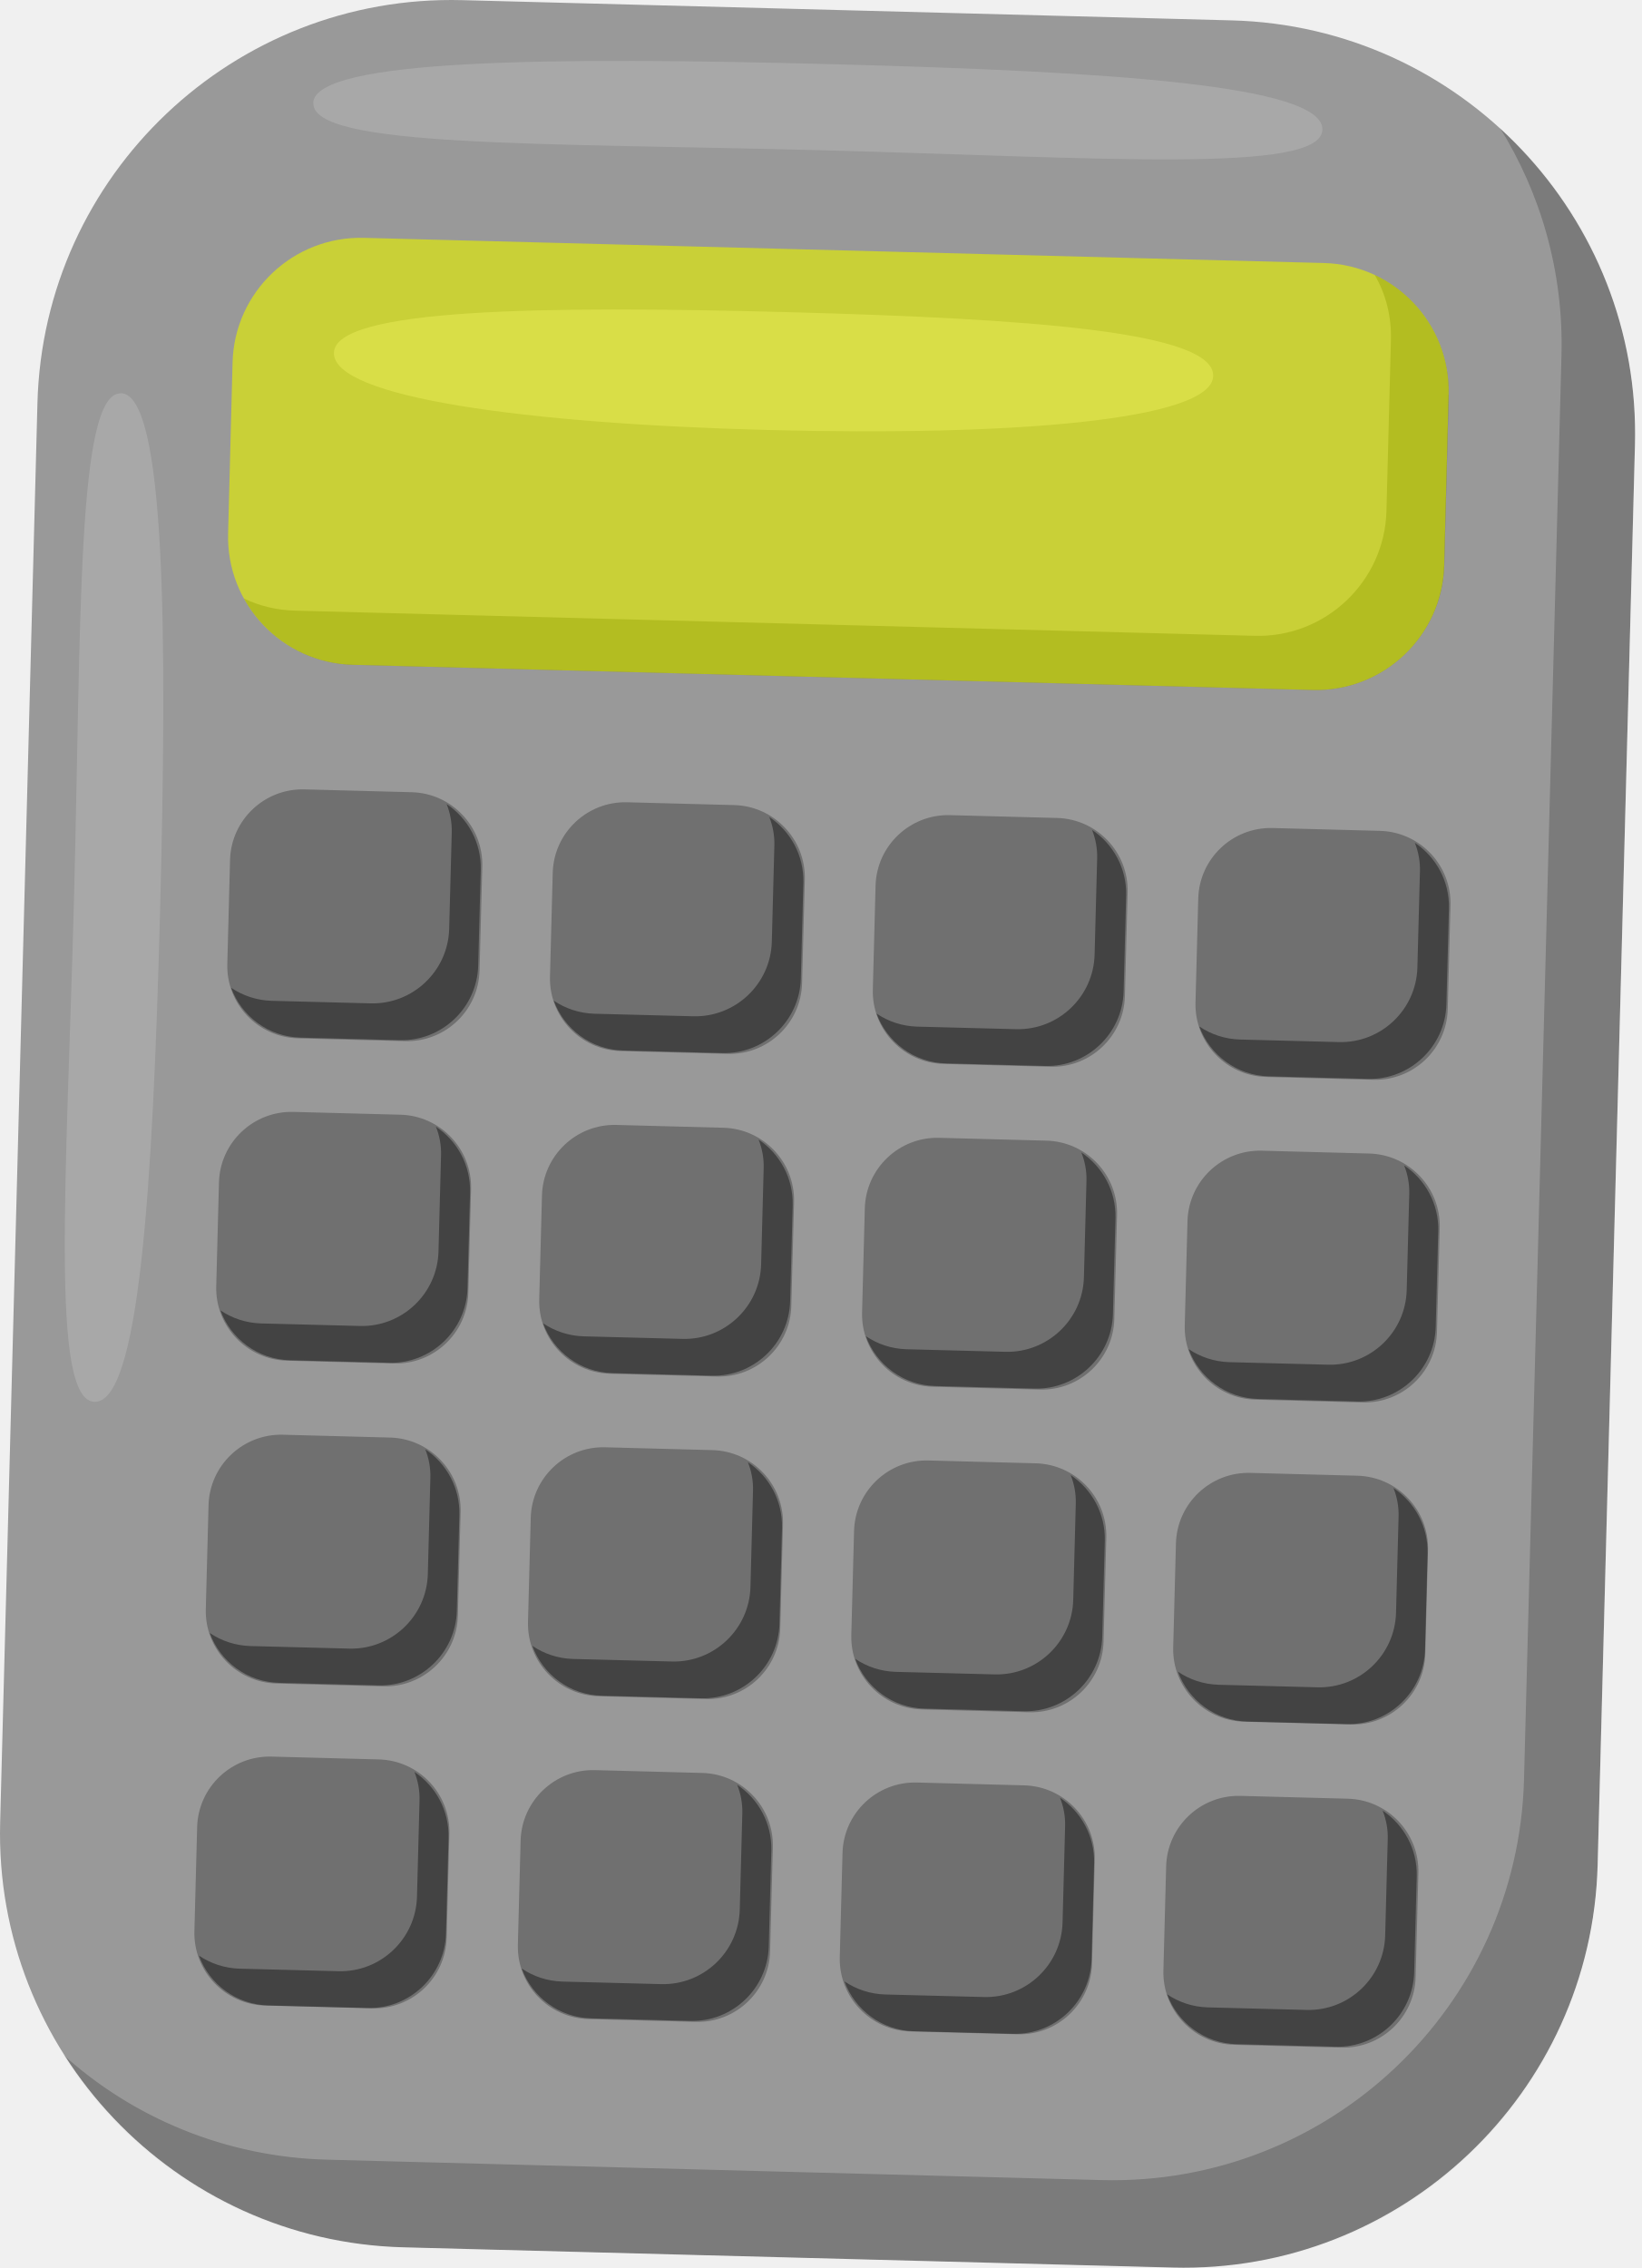
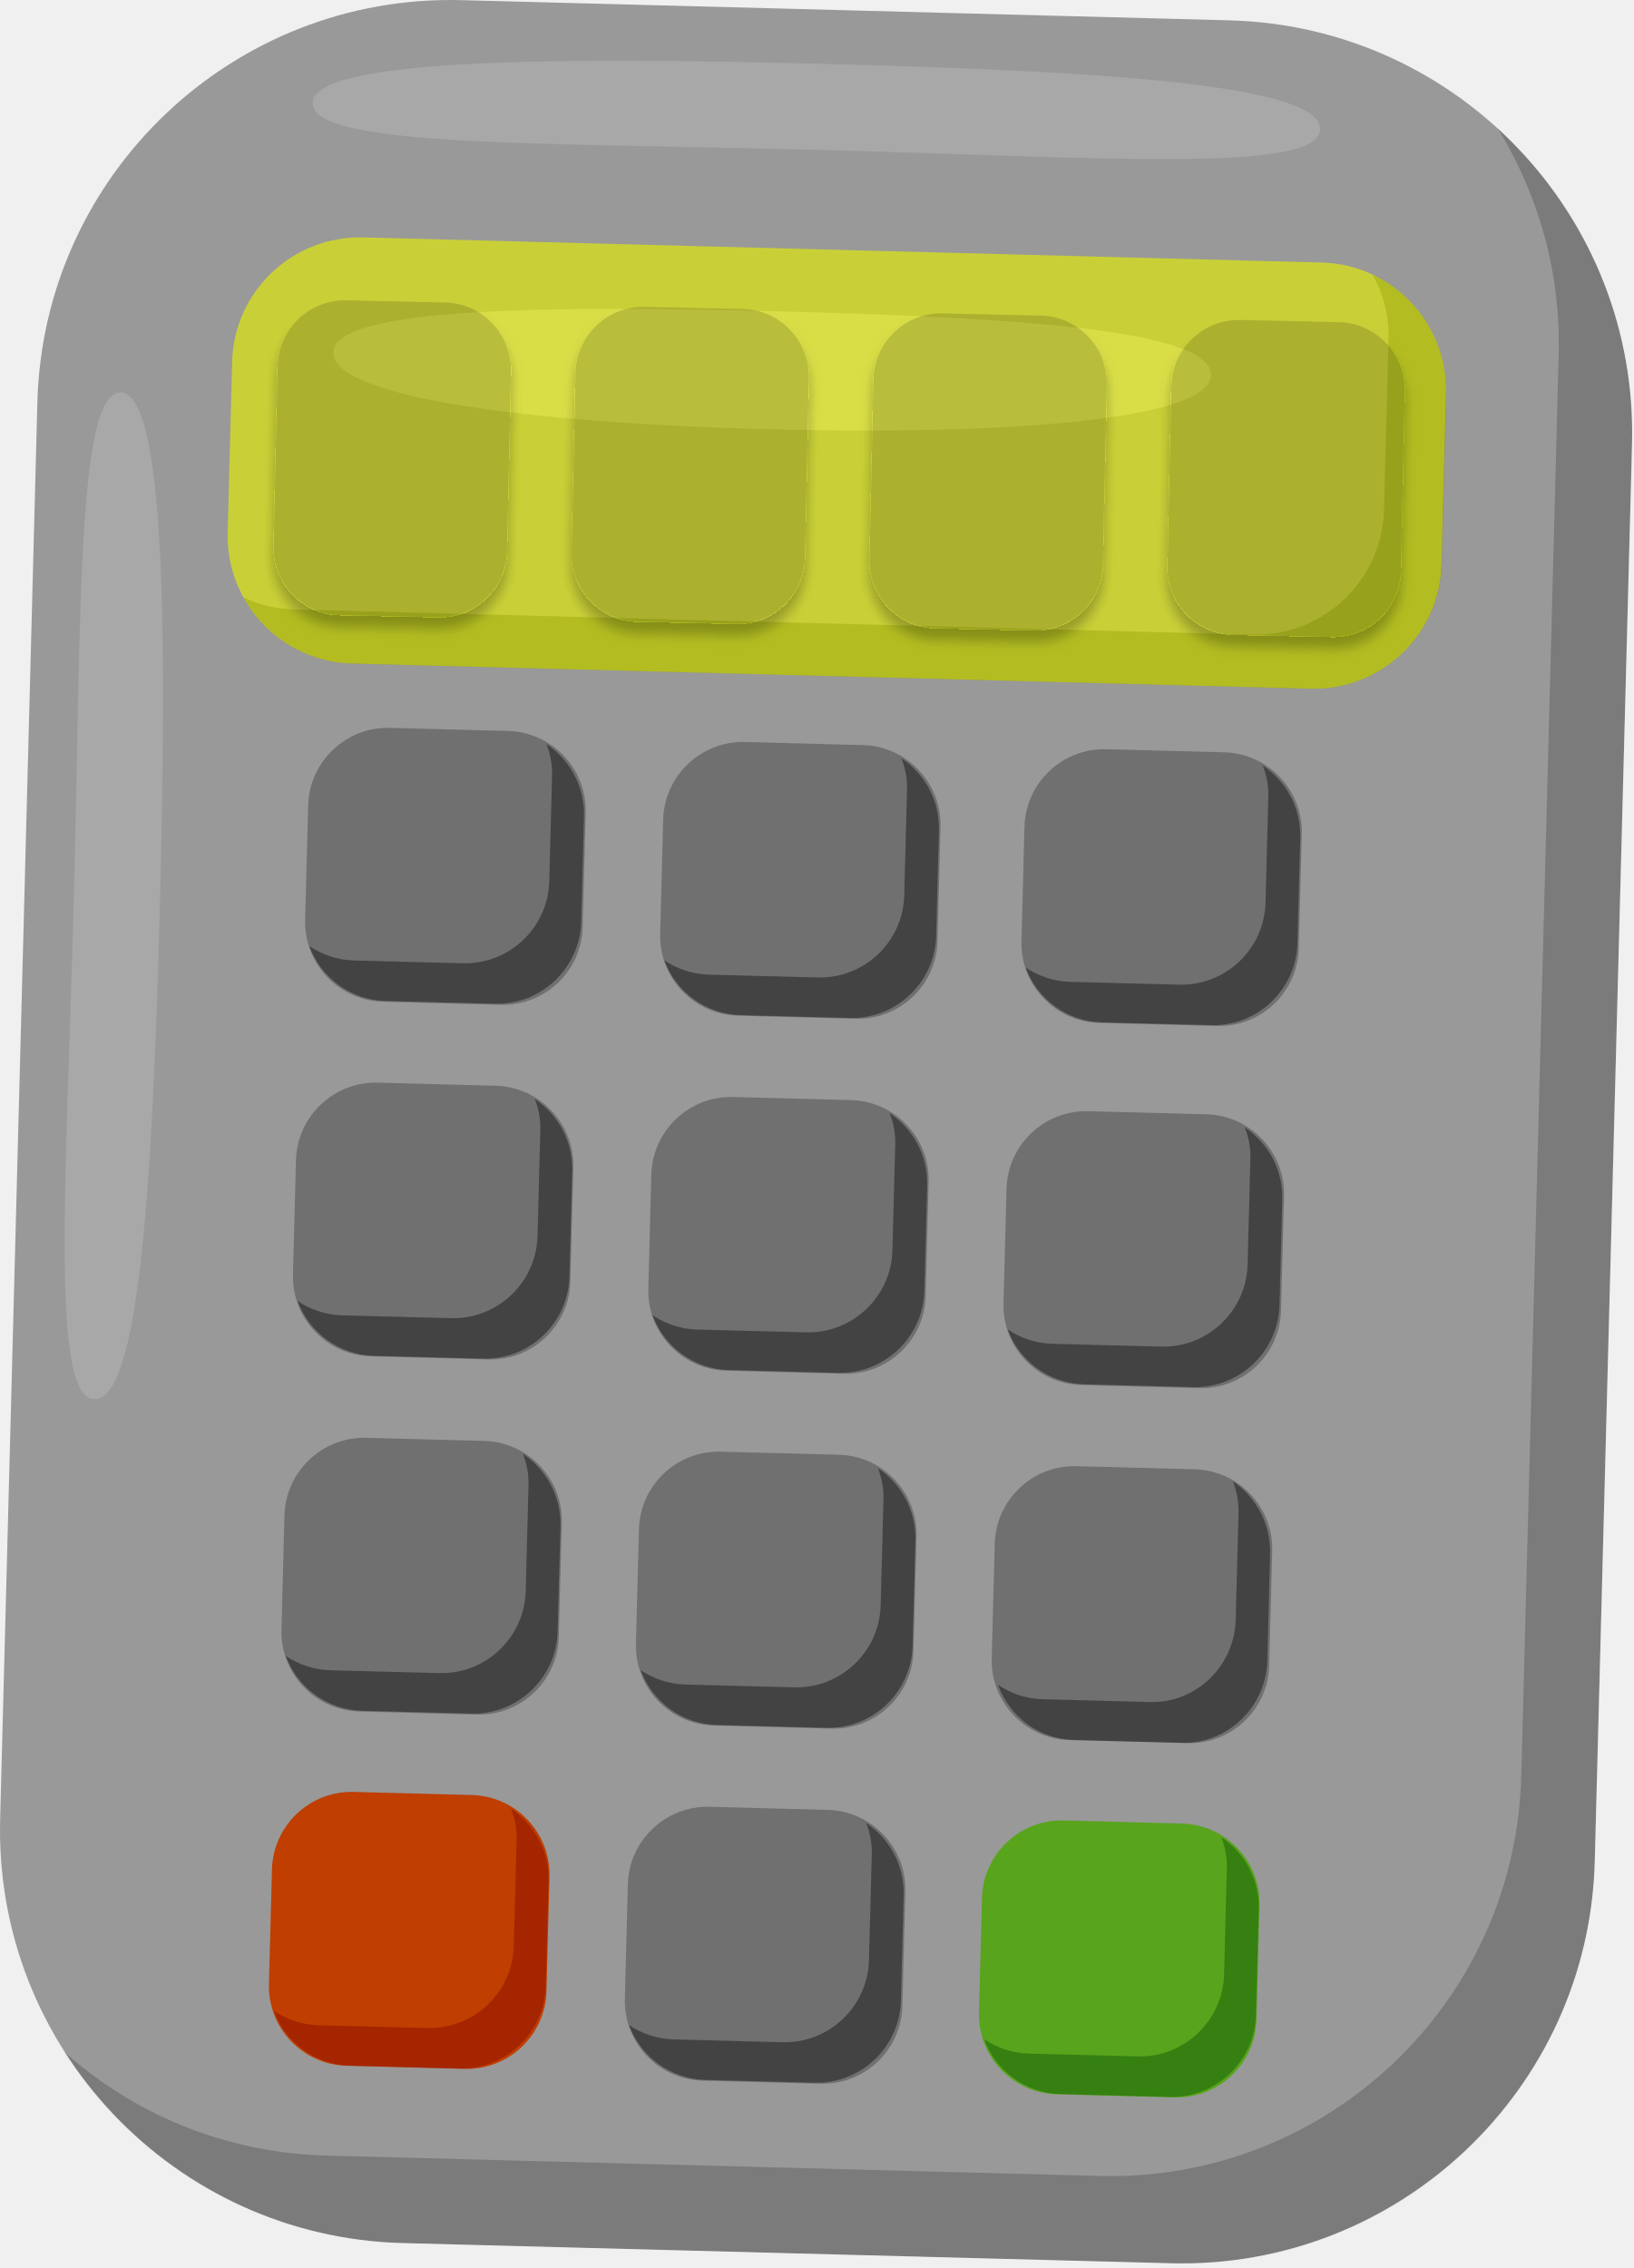
- <svg xmlns="http://www.w3.org/2000/svg" width="118" height="163" viewBox="0 0 118 163" fill="none">
-   <path d="M28.984 161.513L84.283 162.967C100.712 163.402 114.39 150.429 114.826 134.01L117.507 31.991C117.942 15.571 104.962 1.9 88.534 1.465L33.234 0.011C16.806 -0.424 3.127 12.548 2.691 28.968L0.011 130.987C-0.425 147.406 12.555 161.078 28.984 161.513Z" fill="#999999" />
-   <path d="M25.364 47.78L94.342 49.589C99.429 49.727 103.668 45.708 103.794 40.624L104.114 28.349C104.252 23.266 100.231 19.029 95.144 18.903L26.166 17.094C21.079 16.957 16.84 20.976 16.714 26.059L16.394 38.334C16.256 43.418 20.277 47.654 25.364 47.78Z" fill="#C9D037" />
-   <path d="M16.534 61.804L16.337 69.278C16.261 72.154 18.533 74.547 21.41 74.623L29.118 74.826C31.996 74.902 34.39 72.632 34.466 69.756L34.663 62.281C34.739 59.405 32.468 57.012 29.59 56.936L21.882 56.733C19.005 56.657 16.61 58.928 16.534 61.804Z" fill="#707070" />
+ <svg xmlns="http://www.w3.org/2000/svg" width="306" height="425" viewBox="0 0 306 425" fill="none">
+   <path d="M75.428 420.325L219.341 424.109C262.094 425.242 297.692 391.481 298.825 348.751L305.802 83.253C306.935 40.523 273.155 4.944 230.402 3.812L86.489 0.028C43.735 -1.105 8.137 32.656 7.004 75.386L0.028 340.884C-1.105 383.614 32.674 419.193 75.428 420.325Z" fill="#999999" />
+   <path d="M66.009 124.345L245.52 129.053C258.758 129.411 269.789 118.952 270.117 105.722L270.952 73.778C271.31 60.548 260.845 49.523 247.607 49.195L68.096 44.487C54.859 44.13 43.827 54.589 43.499 67.819L42.665 99.762C42.307 112.992 52.772 124.017 66.009 124.345Z" fill="#C9D037" />
+   <path d="M57.743 150.938L57.177 172.378C56.96 180.628 63.475 187.493 71.73 187.71L93.838 188.293C102.093 188.51 108.961 181.998 109.179 173.748L109.744 152.308C109.962 144.058 103.447 137.194 95.192 136.976L73.084 136.394C64.829 136.176 57.96 142.688 57.743 150.938Z" fill="#707070" />
  <g style="mix-blend-mode:overlay" opacity="0.4">
-     <path d="M34.552 62.493L34.368 69.398C34.288 72.432 31.756 74.836 28.721 74.756L21.606 74.573C19.292 74.516 17.356 73.039 16.611 70.989C17.459 71.562 18.456 71.894 19.521 71.928L26.635 72.111C29.671 72.192 32.203 69.787 32.283 66.753L32.467 59.848C32.489 59.127 32.352 58.417 32.1 57.787C33.635 58.818 34.597 60.558 34.552 62.505V62.493Z" fill="black" />
+     <path d="M109.425 152.918L108.899 172.723C108.669 181.426 101.407 188.324 92.698 188.094L72.291 187.568C65.653 187.404 60.099 183.167 57.964 177.288C60.395 178.93 63.254 179.883 66.31 179.981L86.717 180.507C95.426 180.737 102.688 173.84 102.918 165.136L103.444 145.332C103.51 143.262 103.115 141.226 102.392 139.42C106.796 142.376 109.556 147.368 109.425 152.951V152.918Z" fill="black" />
  </g>
-   <path d="M39.528 70.192L39.725 62.729C39.801 59.856 42.199 57.583 45.073 57.659L52.769 57.861C55.644 57.937 57.918 60.334 57.843 63.207L57.646 70.669C57.57 73.542 55.172 75.816 52.298 75.74L44.602 75.537C41.727 75.462 39.453 73.065 39.528 70.192Z" fill="#707070" />
+   <path d="M123.697 174.994L124.262 153.587C124.479 145.346 131.357 138.825 139.603 139.043L161.678 139.624C169.923 139.842 176.448 146.716 176.231 154.956L175.666 176.363C175.449 184.604 168.571 191.125 160.325 190.908L138.25 190.326C130.005 190.109 123.48 183.235 123.697 174.994Z" fill="#707070" />
  <g style="mix-blend-mode:overlay" opacity="0.4">
-     <path d="M57.739 63.421L57.556 70.325C57.476 73.359 54.944 75.764 51.908 75.684L44.794 75.501C42.479 75.443 40.543 73.955 39.799 71.917C40.646 72.489 41.643 72.821 42.709 72.856L49.823 73.039C52.859 73.119 55.391 70.714 55.471 67.68L55.654 60.776C55.677 60.054 55.54 59.345 55.288 58.715C56.823 59.745 57.785 61.486 57.739 63.432V63.421Z" fill="black" />
+     <path d="M175.936 155.579L175.41 175.383C175.18 184.087 167.918 190.984 159.21 190.754L138.802 190.229C132.164 190.064 126.611 185.795 124.475 179.948C126.907 181.591 129.766 182.543 132.822 182.642L153.229 183.167C161.937 183.397 169.2 176.5 169.43 167.796L169.955 147.992C170.021 145.923 169.627 143.886 168.904 142.08C173.307 145.036 176.068 150.028 175.936 155.612V155.579Z" fill="black" />
  </g>
-   <path d="M62.731 71.118L62.928 63.655C63.004 60.782 65.401 58.509 68.276 58.584L75.972 58.787C78.846 58.863 81.121 61.259 81.045 64.132L80.848 71.595C80.773 74.468 78.375 76.742 75.5 76.666L67.804 76.463C64.93 76.387 62.655 73.991 62.731 71.118Z" fill="#707070" />
+   <path d="M191.394 176.345L191.959 154.938C192.176 146.698 199.054 140.177 207.299 140.394L229.375 140.975C237.62 141.193 244.145 148.067 243.927 156.308L243.363 177.714C243.145 185.955 236.267 192.476 228.022 192.259L205.947 191.678C197.701 191.46 191.177 184.586 191.394 176.345Z" fill="#707070" />
  <g style="mix-blend-mode:overlay" opacity="0.4">
-     <path d="M80.938 64.348L80.755 71.253C80.674 74.287 78.143 76.691 75.107 76.611L67.992 76.428C65.678 76.371 63.742 74.882 62.997 72.844C63.845 73.417 64.842 73.749 65.907 73.783L73.022 73.966C76.058 74.046 78.589 71.642 78.67 68.608L78.853 61.703C78.876 60.982 78.738 60.272 78.486 59.642C80.021 60.673 80.984 62.413 80.938 64.36V64.348Z" fill="black" />
+     <path d="M243.633 156.93L243.107 176.734C242.877 185.438 235.615 192.335 226.907 192.105L206.499 191.58C199.861 191.415 194.308 187.146 192.172 181.3C194.603 182.942 197.462 183.894 200.519 183.993L220.926 184.518C229.634 184.748 236.896 177.851 237.127 169.147L237.652 149.343C237.718 147.274 237.324 145.237 236.601 143.431C241.004 146.387 243.764 151.379 243.633 156.963V156.93Z" fill="black" />
  </g>
-   <path d="M86.119 64.581L85.922 72.055C85.846 74.931 88.118 77.324 90.996 77.4L98.703 77.603C101.581 77.679 103.975 75.409 104.051 72.532L104.248 65.058C104.324 62.182 102.053 59.789 99.175 59.713L91.467 59.51C88.59 59.434 86.195 61.704 86.119 64.581Z" fill="#707070" />
+   <path d="M54.895 238.827L55.46 217.421C55.677 209.18 62.556 202.658 70.801 202.876L92.876 203.457C101.122 203.675 107.646 210.549 107.429 218.79L106.864 240.196C106.647 248.437 99.769 254.958 91.523 254.741L69.448 254.159C61.203 253.942 54.678 247.068 54.895 238.827Z" fill="#707070" />
  <g style="mix-blend-mode:overlay" opacity="0.4">
-     <path d="M104.137 65.276L103.954 72.18C103.873 75.214 101.342 77.619 98.306 77.539L91.191 77.356C88.877 77.298 86.941 75.81 86.196 73.772C87.044 74.344 88.041 74.676 89.106 74.71L96.221 74.894C99.257 74.974 101.788 72.569 101.869 69.535L102.052 62.631C102.075 61.91 101.937 61.2 101.685 60.57C103.22 61.6 104.183 63.341 104.137 65.287V65.276Z" fill="black" />
+     <path d="M107.223 219.42L106.697 239.225C106.467 247.928 99.205 254.826 90.496 254.596L70.089 254.07C63.451 253.906 57.897 249.636 55.761 243.79C58.193 245.432 61.052 246.385 64.108 246.483L84.515 247.009C93.224 247.239 100.486 240.341 100.716 231.638L101.242 211.833C101.308 209.764 100.913 207.728 100.19 205.922C104.594 208.878 107.354 213.87 107.223 219.453V219.42Z" fill="black" />
  </g>
-   <path d="M15.541 92.445L15.738 84.982C15.813 82.109 18.211 79.836 21.086 79.912L28.782 80.114C31.656 80.19 33.931 82.587 33.855 85.46L33.658 92.922C33.583 95.796 31.185 98.069 28.31 97.993L20.614 97.79C17.74 97.715 15.465 95.318 15.541 92.445Z" fill="#707070" />
+   <path d="M121.477 241.514L122.042 220.108C122.259 211.867 129.137 205.346 137.382 205.563L159.458 206.144C167.703 206.362 174.228 213.236 174.01 221.477L173.446 242.884C173.228 251.124 166.35 257.645 158.105 257.428L136.03 256.846C127.784 256.629 121.26 249.755 121.477 241.514Z" fill="#707070" />
  <g style="mix-blend-mode:overlay" opacity="0.4">
-     <path d="M33.783 85.68L33.6 92.584C33.52 95.618 30.988 98.023 27.952 97.942L20.838 97.759C18.523 97.702 16.587 96.213 15.842 94.175C16.69 94.748 17.687 95.08 18.753 95.114L25.867 95.297C28.903 95.378 31.435 92.973 31.515 89.939L31.698 83.035C31.721 82.313 31.584 81.603 31.331 80.974C32.867 82.004 33.829 83.745 33.783 85.691V85.68Z" fill="black" />
+     <path d="M173.724 222.081L173.199 241.885C172.969 250.589 165.706 257.486 156.998 257.256L136.591 256.731C129.953 256.567 124.399 252.297 122.263 246.451C124.695 248.093 127.554 249.045 130.61 249.144L151.017 249.67C159.726 249.899 166.988 243.002 167.218 234.299L167.744 214.494C167.809 212.425 167.415 210.389 166.692 208.582C171.095 211.538 173.856 216.53 173.724 222.114V222.081Z" fill="black" />
  </g>
-   <path d="M38.755 93.382L38.952 85.919C39.028 83.047 41.425 80.773 44.3 80.849L51.996 81.052C54.87 81.127 57.145 83.524 57.069 86.397L56.873 93.86C56.797 96.733 54.399 99.006 51.524 98.93L43.828 98.728C40.954 98.652 38.679 96.255 38.755 93.382Z" fill="#707070" />
+   <path d="M188.598 222.771L188.033 244.21C187.815 252.461 194.331 259.325 202.585 259.542L224.694 260.125C232.949 260.342 239.817 253.831 240.034 245.58L240.6 224.141C240.817 215.89 234.302 209.026 226.047 208.808L203.939 208.226C195.684 208.008 188.816 214.52 188.598 222.771Z" fill="#707070" />
  <g style="mix-blend-mode:overlay" opacity="0.4">
-     <path d="M56.971 86.607L56.788 93.511C56.708 96.546 54.176 98.95 51.14 98.87L44.026 98.687C41.712 98.629 39.775 97.141 39.031 95.103C39.879 95.675 40.875 96.007 41.941 96.042L49.055 96.225C52.091 96.305 54.623 93.901 54.703 90.866L54.886 83.962C54.909 83.241 54.772 82.531 54.52 81.901C56.055 82.932 57.017 84.672 56.971 86.618V86.607Z" fill="black" />
+     <path d="M240.271 224.75L239.746 244.555C239.516 253.259 232.253 260.156 223.545 259.926L203.138 259.4C196.5 259.236 190.946 254.966 188.81 249.12C191.242 250.762 194.101 251.715 197.157 251.813L217.564 252.339C226.273 252.569 233.535 245.672 233.765 236.968L234.291 217.164C234.356 215.094 233.962 213.058 233.239 211.252C237.642 214.208 240.403 219.2 240.271 224.783V224.75Z" fill="black" />
  </g>
-   <path d="M62.155 86.845L61.958 94.319C61.882 97.196 64.153 99.589 67.031 99.665L74.739 99.868C77.616 99.943 80.011 97.673 80.087 94.797L80.284 87.323C80.36 84.447 78.088 82.053 75.21 81.978L67.503 81.774C64.625 81.699 62.231 83.969 62.155 86.845Z" fill="#707070" />
+   <path d="M52.737 305.382L53.302 283.976C53.519 275.735 60.397 269.214 68.643 269.431L90.718 270.012C98.963 270.23 105.488 277.104 105.271 285.345L104.706 306.751C104.489 314.992 97.611 321.513 89.365 321.296L67.29 320.715C59.045 320.497 52.52 313.623 52.737 305.382Z" fill="#707070" />
  <g style="mix-blend-mode:overlay" opacity="0.4">
-     <path d="M80.17 87.534L79.987 94.439C79.907 97.473 77.375 99.878 74.339 99.797L67.225 99.614C64.91 99.557 62.974 98.069 62.23 96.03C63.078 96.603 64.074 96.935 65.139 96.969L72.254 97.153C75.29 97.233 77.822 94.828 77.902 91.794L78.085 84.889C78.108 84.168 77.971 83.458 77.719 82.829C79.254 83.859 80.216 85.599 80.17 87.546V87.534Z" fill="black" />
+     <path d="M105.012 285.931L104.486 305.736C104.256 314.439 96.993 321.337 88.285 321.107L67.878 320.581C61.24 320.417 55.686 316.18 53.55 310.301C55.982 311.943 58.841 312.896 61.897 312.994L82.304 313.52C91.013 313.75 98.275 306.853 98.505 298.149L99.031 278.344C99.097 276.275 98.702 274.239 97.979 272.433C102.383 275.389 105.143 280.381 105.012 285.964V285.931Z" fill="black" />
  </g>
-   <path d="M85.346 87.771L85.149 95.245C85.073 98.121 87.344 100.514 90.222 100.59L97.93 100.793C100.808 100.869 103.202 98.599 103.278 95.723L103.475 88.248C103.551 85.372 101.279 82.979 98.401 82.903L90.694 82.7C87.816 82.624 85.422 84.894 85.346 87.771Z" fill="#707070" />
+   <path d="M119.726 286.569L119.16 308.008C118.943 316.259 125.458 323.123 133.713 323.341L155.821 323.923C164.076 324.141 170.944 317.629 171.162 309.378L171.727 287.939C171.945 279.689 165.429 272.824 157.175 272.607L135.066 272.024C126.811 271.807 119.943 278.319 119.726 286.569Z" fill="#707070" />
  <g style="mix-blend-mode:overlay" opacity="0.4">
-     <path d="M103.369 88.462L103.186 95.366C103.106 98.401 100.574 100.805 97.538 100.725L90.423 100.542C88.109 100.484 86.173 98.996 85.428 96.958C86.276 97.53 87.273 97.862 88.338 97.897L95.453 98.08C98.489 98.16 101.02 95.756 101.101 92.721L101.284 85.817C101.307 85.096 101.169 84.386 100.917 83.756C102.452 84.787 103.415 86.527 103.369 88.473V88.462Z" fill="black" />
+     <path d="M171.522 288.602L170.997 308.406C170.766 317.11 163.504 324.007 154.796 323.777L134.389 323.251C127.751 323.087 122.197 318.85 120.061 312.971C122.493 314.614 125.352 315.566 128.408 315.665L148.815 316.19C157.523 316.42 164.785 309.523 165.015 300.819L165.541 281.015C165.607 278.946 165.213 276.909 164.49 275.103C168.893 278.059 171.654 283.051 171.522 288.634V288.602Z" fill="black" />
  </g>
-   <path d="M14.791 115.647L14.988 108.184C15.063 105.311 17.461 103.037 20.336 103.113L28.032 103.316C30.906 103.392 33.181 105.788 33.105 108.661L32.908 116.124C32.832 118.997 30.435 121.27 27.56 121.195L19.864 120.992C16.99 120.916 14.715 118.52 14.791 115.647Z" fill="#707070" />
+   <path d="M186.387 289.291L185.822 310.73C185.604 318.98 192.12 325.845 200.375 326.062L222.483 326.645C230.738 326.862 237.606 320.35 237.824 312.1L238.389 290.661C238.607 282.41 232.091 275.546 223.836 275.328L201.728 274.746C193.473 274.528 186.605 281.04 186.387 289.291Z" fill="#707070" />
  <g style="mix-blend-mode:overlay" opacity="0.4">
-     <path d="M33.016 108.866L32.833 115.77C32.753 118.804 30.221 121.209 27.185 121.129L20.071 120.945C17.756 120.888 15.82 119.411 15.076 117.362C15.924 117.934 16.92 118.266 17.985 118.3L25.1 118.484C28.136 118.564 30.668 116.159 30.748 113.125L30.931 106.221C30.954 105.499 30.817 104.789 30.565 104.16C32.1 105.19 33.062 106.931 33.016 108.877V108.866Z" fill="black" />
+     <path d="M237.989 291.176L237.468 311.111C237.24 319.872 230.043 326.814 221.414 326.583L201.192 326.054C194.614 325.888 189.11 321.624 186.994 315.706C189.404 317.359 192.237 318.318 195.265 318.417L215.487 318.946C224.117 319.177 231.313 312.235 231.541 303.474L232.062 283.539C232.128 281.456 231.737 279.407 231.021 277.588C235.384 280.564 238.12 285.589 237.989 291.209V291.176Z" fill="black" />
  </g>
-   <path d="M38.145 109.087L37.948 116.561C37.872 119.437 40.144 121.83 43.022 121.906L50.729 122.109C53.607 122.185 56.001 119.915 56.077 117.039L56.274 109.564C56.35 106.688 54.079 104.295 51.201 104.219L43.493 104.016C40.616 103.94 38.221 106.211 38.145 109.087Z" fill="#707070" />
+   <path d="M50.959 350.331L50.394 371.771C50.176 380.021 56.692 386.886 64.947 387.103L87.055 387.686C95.31 387.903 102.178 381.391 102.396 373.141L102.961 351.701C103.179 343.451 96.663 336.587 88.408 336.369L66.3 335.787C58.045 335.569 51.177 342.081 50.959 350.331Z" fill="#BF3E00" />
  <g style="mix-blend-mode:overlay" opacity="0.4">
-     <path d="M56.204 109.793L56.021 116.697C55.941 119.732 53.409 122.136 50.373 122.056L43.259 121.873C40.944 121.816 39.008 120.339 38.264 118.289C39.111 118.862 40.108 119.194 41.174 119.228L48.288 119.411C51.324 119.491 53.856 117.087 53.936 114.053L54.119 107.148C54.142 106.427 54.005 105.717 53.753 105.087C55.288 106.118 56.25 107.858 56.204 109.805V109.793Z" fill="black" />
+     <path d="M102.783 352.444L102.257 372.248C102.027 380.952 94.764 387.849 86.056 387.619L65.649 387.094C59.011 386.93 53.457 382.693 51.321 376.814C53.753 378.456 56.612 379.408 59.668 379.507L80.075 380.033C88.784 380.262 96.046 373.365 96.276 364.662L96.802 344.857C96.868 342.788 96.473 340.752 95.75 338.945C100.154 341.901 102.914 346.893 102.783 352.477V352.444Z" fill="black" />
  </g>
-   <path d="M61.382 110.035L61.184 117.509C61.109 120.386 63.38 122.779 66.258 122.855L73.965 123.058C76.843 123.133 79.238 120.863 79.314 117.987L79.511 110.513C79.587 107.637 77.315 105.243 74.437 105.167L66.73 104.964C63.852 104.889 61.458 107.159 61.382 110.035Z" fill="#707070" />
+   <path d="M117.646 353.115L117.081 374.554C116.863 382.804 123.379 389.669 131.634 389.887L153.742 390.469C161.997 390.687 168.865 384.175 169.083 375.924L169.648 354.485C169.866 346.234 163.35 339.37 155.095 339.153L132.987 338.57C124.732 338.353 117.864 344.864 117.646 353.115Z" fill="#707070" />
  <g style="mix-blend-mode:overlay" opacity="0.4">
-     <path d="M79.403 110.72L79.219 117.625C79.139 120.659 76.607 123.064 73.571 122.983L66.457 122.8C64.143 122.743 62.207 121.266 61.462 119.216C62.31 119.789 63.306 120.121 64.372 120.155L71.486 120.338C74.522 120.419 77.054 118.014 77.134 114.98L77.317 108.076C77.34 107.354 77.203 106.644 76.951 106.015C78.486 107.045 79.448 108.785 79.403 110.732V110.72Z" fill="black" />
+     <path d="M169.329 355.103L168.803 374.908C168.573 383.611 161.311 390.509 152.602 390.279L132.195 389.753C125.557 389.589 120.003 385.319 117.867 379.473C120.299 381.115 123.158 382.068 126.214 382.166L146.621 382.692C155.33 382.922 162.592 376.025 162.822 367.321L163.348 347.516C163.414 345.447 163.019 343.411 162.296 341.605C166.7 344.561 169.46 349.553 169.329 355.136V355.103Z" fill="black" />
  </g>
-   <path d="M84.319 118.389L84.516 110.926C84.592 108.053 86.99 105.78 89.864 105.856L97.56 106.059C100.434 106.134 102.709 108.531 102.633 111.404L102.437 118.867C102.361 121.74 99.963 124.013 97.088 123.937L89.392 123.735C86.518 123.659 84.243 121.262 84.319 118.389Z" fill="#707070" />
+   <path d="M184 355.678L183.434 377.118C183.216 385.368 189.732 392.233 197.987 392.45L220.095 393.033C228.35 393.25 235.218 386.738 235.436 378.488L236.001 357.048C236.219 348.798 229.703 341.933 221.448 341.716L199.34 341.134C191.085 340.916 184.217 347.428 184 355.678Z" fill="#58A41C" />
  <g style="mix-blend-mode:overlay" opacity="0.4">
-     <path d="M102.602 111.648L102.419 118.553C102.338 121.587 99.806 123.991 96.771 123.911L89.656 123.728C87.342 123.671 85.406 122.194 84.661 120.144C85.509 120.717 86.506 121.049 87.571 121.083L94.686 121.266C97.722 121.346 100.253 118.942 100.334 115.908L100.517 109.003C100.54 108.282 100.402 107.572 100.15 106.942C101.685 107.973 102.648 109.713 102.602 111.66V111.648Z" fill="black" />
-   </g>
-   <path d="M14.169 131.317L13.972 138.791C13.896 141.667 16.168 144.061 19.046 144.136L26.753 144.34C29.631 144.415 32.025 142.145 32.101 139.269L32.298 131.795C32.374 128.918 30.103 126.525 27.225 126.449L19.518 126.246C16.64 126.171 14.245 128.441 14.169 131.317Z" fill="#707070" />
-   <g style="mix-blend-mode:overlay" opacity="0.4">
-     <path d="M32.237 132.052L32.054 138.956C31.974 141.991 29.442 144.395 26.406 144.315L19.291 144.132C16.977 144.075 15.041 142.597 14.296 140.548C15.144 141.12 16.141 141.452 17.206 141.487L24.321 141.67C27.357 141.75 29.889 139.346 29.969 136.311L30.152 129.407C30.175 128.686 30.037 127.976 29.785 127.346C31.32 128.377 32.283 130.117 32.237 132.064V132.052Z" fill="black" />
-   </g>
-   <path d="M37.417 132.288L37.22 139.762C37.144 142.639 39.416 145.032 42.294 145.108L50.001 145.311C52.879 145.387 55.273 143.116 55.349 140.24L55.546 132.766C55.622 129.89 53.351 127.496 50.473 127.421L42.765 127.218C39.888 127.142 37.493 129.412 37.417 132.288Z" fill="#707070" />
-   <g style="mix-blend-mode:overlay" opacity="0.4">
-     <path d="M55.436 132.979L55.252 139.884C55.172 142.918 52.64 145.322 49.605 145.242L42.49 145.059C40.176 145.002 38.24 143.513 37.495 141.475C38.343 142.048 39.34 142.38 40.405 142.414L47.519 142.597C50.555 142.678 53.087 140.273 53.167 137.239L53.351 130.334C53.374 129.613 53.236 128.903 52.984 128.273C54.519 129.304 55.482 131.044 55.436 132.991V132.979Z" fill="black" />
-   </g>
-   <path d="M60.552 133.179L60.355 140.654C60.279 143.53 62.55 145.923 65.428 145.999L73.135 146.202C76.013 146.278 78.408 144.008 78.484 141.131L78.681 133.657C78.757 130.781 76.485 128.388 73.607 128.312L65.9 128.109C63.022 128.033 60.628 130.303 60.552 133.179Z" fill="#707070" />
-   <g style="mix-blend-mode:overlay" opacity="0.4">
-     <path d="M78.635 133.907L78.452 140.811C78.372 143.845 75.84 146.25 72.804 146.17L65.69 145.987C63.376 145.929 61.44 144.452 60.695 142.403C61.543 142.975 62.539 143.307 63.605 143.342L70.719 143.525C73.755 143.605 76.287 141.2 76.367 138.166L76.55 131.262C76.573 130.541 76.436 129.831 76.184 129.201C77.719 130.231 78.681 131.972 78.635 133.918V133.907Z" fill="black" />
-   </g>
-   <path d="M83.812 134.139L83.615 141.614C83.539 144.49 85.811 146.883 88.688 146.959L96.396 147.162C99.274 147.238 101.668 144.968 101.744 142.091L101.941 134.617C102.017 131.741 99.745 129.348 96.868 129.272L89.16 129.069C86.282 128.993 83.888 131.263 83.812 134.139Z" fill="#707070" />
-   <g style="mix-blend-mode:overlay" opacity="0.4">
-     <path d="M101.823 134.834L101.639 141.739C101.559 144.773 99.027 147.177 95.992 147.097L88.877 146.914C86.563 146.857 84.627 145.368 83.882 143.33C84.73 143.903 85.727 144.235 86.792 144.269L93.906 144.452C96.942 144.533 99.474 142.128 99.554 139.094L99.738 132.189C99.761 131.468 99.623 130.758 99.371 130.128C100.906 131.159 101.869 132.899 101.823 134.846V134.834Z" fill="black" />
+     <path d="M235.867 357.764L235.341 377.568C235.111 386.272 227.849 393.169 219.14 392.939L198.733 392.414C192.095 392.249 186.541 388.012 184.405 382.133C186.837 383.776 189.696 384.728 192.752 384.827L213.159 385.352C221.868 385.582 229.13 378.685 229.36 369.981L229.886 350.177C229.952 348.108 229.557 346.071 228.834 344.265C233.238 347.221 235.998 352.213 235.867 357.797V357.764Z" fill="black" />
  </g>
  <g style="mix-blend-mode:overlay" opacity="0.4">
-     <path d="M104.125 28.361L103.804 40.624C103.667 45.696 99.428 49.727 94.342 49.589L25.363 47.78C21.972 47.688 19.085 45.788 17.539 43.017C18.638 43.544 19.876 43.853 21.204 43.887L90.183 45.696C95.258 45.834 99.508 41.803 99.646 36.731L99.967 24.445C100.012 22.75 99.612 21.159 98.809 19.773C102.017 21.273 104.205 24.582 104.114 28.349L104.125 28.361Z" fill="black" />
+     <path d="M270.981 73.804L270.146 105.717C269.788 118.918 258.757 129.407 245.519 129.049L66.008 124.341C57.183 124.103 49.67 119.156 45.645 111.945C48.507 113.316 51.727 114.12 55.185 114.21L234.697 118.918C247.904 119.275 258.965 108.787 259.323 95.586L260.158 63.613C260.277 59.203 259.234 55.061 257.147 51.456C265.495 55.359 271.189 63.971 270.951 73.774L270.981 73.804Z" fill="black" />
  </g>
  <g style="mix-blend-mode:overlay" opacity="0.3">
-     <path d="M117.506 31.819L114.814 134.193C114.39 150.509 100.792 163.414 84.443 162.99L28.812 161.524C18.512 161.25 9.577 155.742 4.479 147.613C9.519 152.193 16.198 155.032 23.53 155.215L79.162 156.681C95.51 157.116 109.097 144.223 109.533 127.884L112.225 25.544C112.385 19.521 110.724 13.877 107.769 9.136C113.955 14.713 117.736 22.865 117.506 31.819Z" fill="black" />
+     <path d="M305.8 82.807L298.793 349.229C297.69 391.69 262.301 425.273 219.756 424.17L74.978 420.356C48.175 419.641 24.92 405.308 11.653 384.152C24.771 396.071 42.153 403.461 61.234 403.937L206.011 407.751C248.556 408.884 283.916 375.331 285.049 332.81L292.055 66.478C292.473 50.804 288.15 36.114 280.458 23.778C296.557 38.289 306.396 59.505 305.8 82.807Z" fill="black" />
  </g>
  <g style="mix-blend-mode:overlay" opacity="0.3">
-     <path d="M24 25.361C23.92 28.555 37.725 30.445 55.173 30.903C72.621 31.361 87.102 30.216 87.193 27.021C87.273 23.827 73.972 22.899 56.525 22.43C39.077 21.972 24.092 22.155 24 25.349V25.361Z" fill="white" />
+     <path d="M62.462 66.003C62.254 74.316 98.18 79.233 143.587 80.425C188.994 81.617 226.679 78.637 226.917 70.323C227.126 62.01 192.512 59.596 147.105 58.374C101.698 57.183 62.701 57.659 62.462 65.973V66.003Z" fill="white" />
  </g>
  <g style="mix-blend-mode:overlay" opacity="0.15">
-     <path d="M22.523 7.419C22.442 10.613 38.985 10.27 59.011 10.797C79.036 11.323 94.961 12.514 95.041 9.32C95.121 6.125 79.85 5.14 59.824 4.614C39.798 4.087 22.603 4.213 22.511 7.407L22.523 7.419Z" fill="white" />
+     <path d="M58.615 19.305C58.406 27.618 101.458 26.724 153.573 28.095C205.688 29.466 247.13 32.565 247.338 24.251C247.547 15.938 207.805 13.375 155.69 12.004C103.574 10.634 58.824 10.961 58.585 19.275L58.615 19.305Z" fill="white" />
  </g>
  <g style="mix-blend-mode:overlay" opacity="0.15">
-     <path d="M8.695 28.269C5.499 28.189 5.842 44.723 5.315 64.737C4.788 84.752 3.597 100.668 6.793 100.748C9.99 100.828 10.975 85.565 11.502 65.55C12.029 45.536 11.903 28.349 8.695 28.258V28.269Z" fill="white" />
+     <path d="M22.628 73.569C14.309 73.36 15.204 116.388 13.833 168.475C12.461 220.561 9.361 261.98 17.679 262.189C25.997 262.397 28.561 222.677 29.932 170.59C31.304 118.504 30.976 73.777 22.628 73.539V73.569Z" fill="white" />
  </g>
+   <g style="mix-blend-mode:multiply">
+     <g filter="url(#filter0_d_138_202103)">
+       <rect x="52.296" y="56" width="43.723" height="59" rx="12.643" transform="rotate(1.25912 52.2964 56)" fill="#D9D9D9" />
+       <rect x="108.122" y="57.227" width="43.723" height="59" rx="12.643" transform="rotate(1.25912 108.122 57.2269)" fill="#D9D9D9" />
+       <rect x="163.948" y="58.454" width="43.723" height="59" rx="12.643" transform="rotate(1.25912 163.948 58.4541)" fill="#D9D9D9" />
+       <rect x="219.774" y="59.681" width="43.723" height="59" rx="12.643" transform="rotate(1.25912 219.774 59.6811)" fill="#D9D9D9" />
+     </g>
+   </g>
+   <defs>
+     <filter id="filter0_d_138_202103" x="48.893" y="56" width="216.701" height="67.842" filterUnits="userSpaceOnUse" color-interpolation-filters="sRGB">
+       <feFlood flood-opacity="0" result="BackgroundImageFix" />
+       <feColorMatrix in="SourceAlpha" type="matrix" values="0 0 0 0 0 0 0 0 0 0 0 0 0 0 0 0 0 0 127 0" result="hardAlpha" />
+       <feOffset dy="2.107" />
+       <feGaussianBlur stdDeviation="1.054" />
+       <feComposite in2="hardAlpha" operator="out" />
+       <feColorMatrix type="matrix" values="0 0 0 0 0 0 0 0 0 0 0 0 0 0 0 0 0 0 0.25 0" />
+       <feBlend mode="normal" in2="BackgroundImageFix" result="effect1_dropShadow_138_202103" />
+       <feBlend mode="normal" in="SourceGraphic" in2="effect1_dropShadow_138_202103" result="shape" />
+     </filter>
+   </defs>
</svg>
